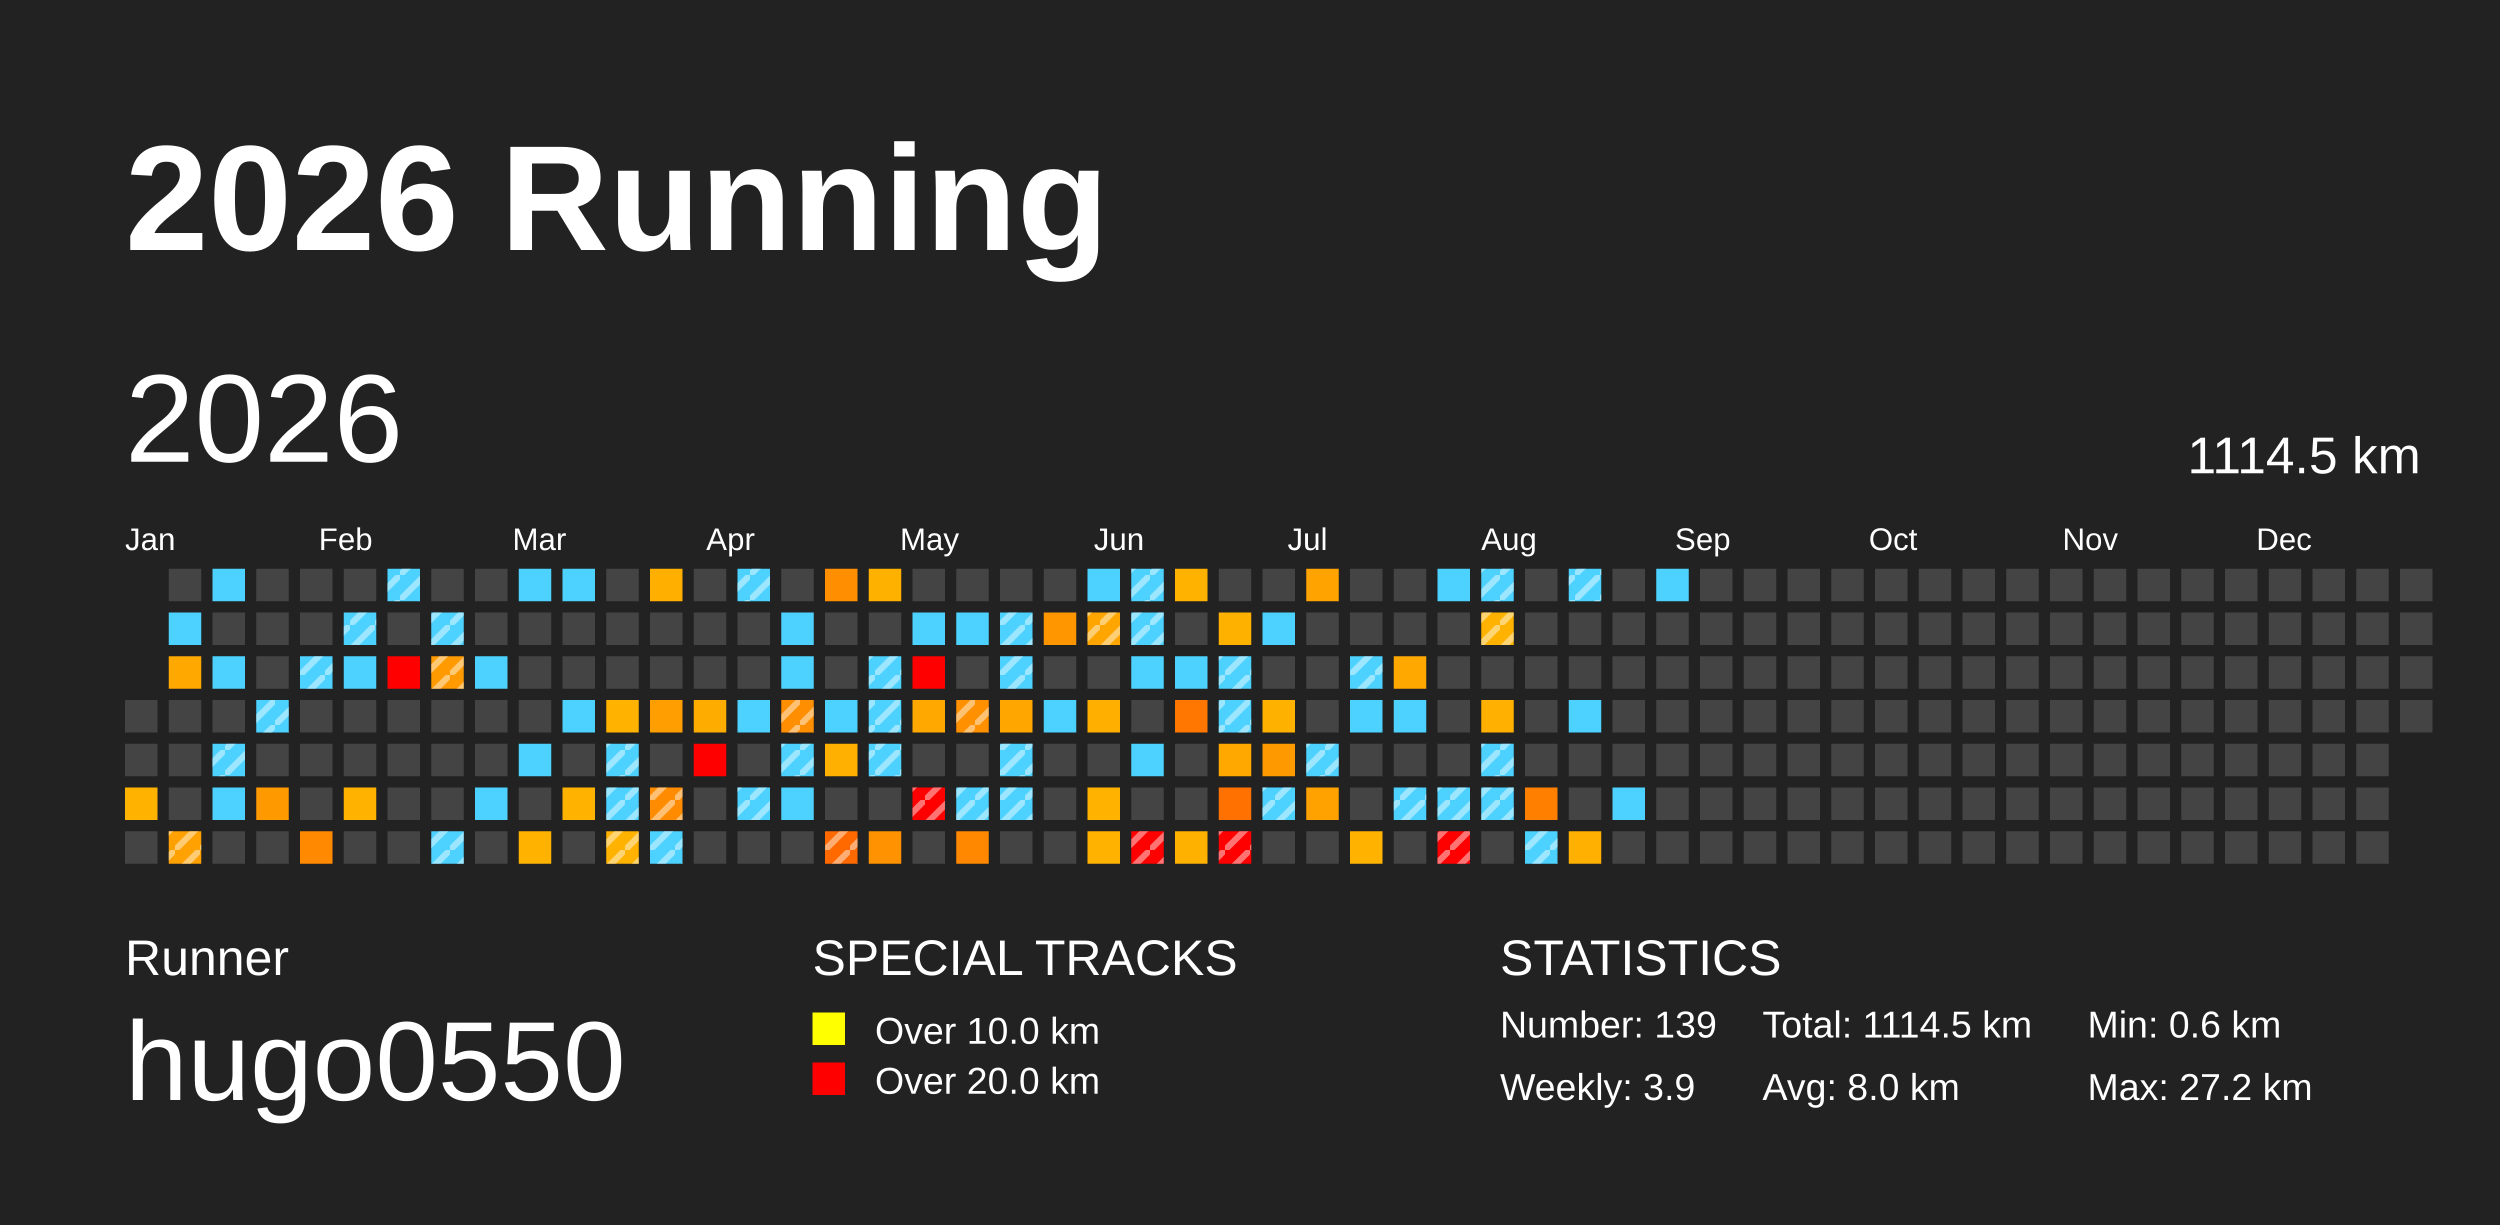
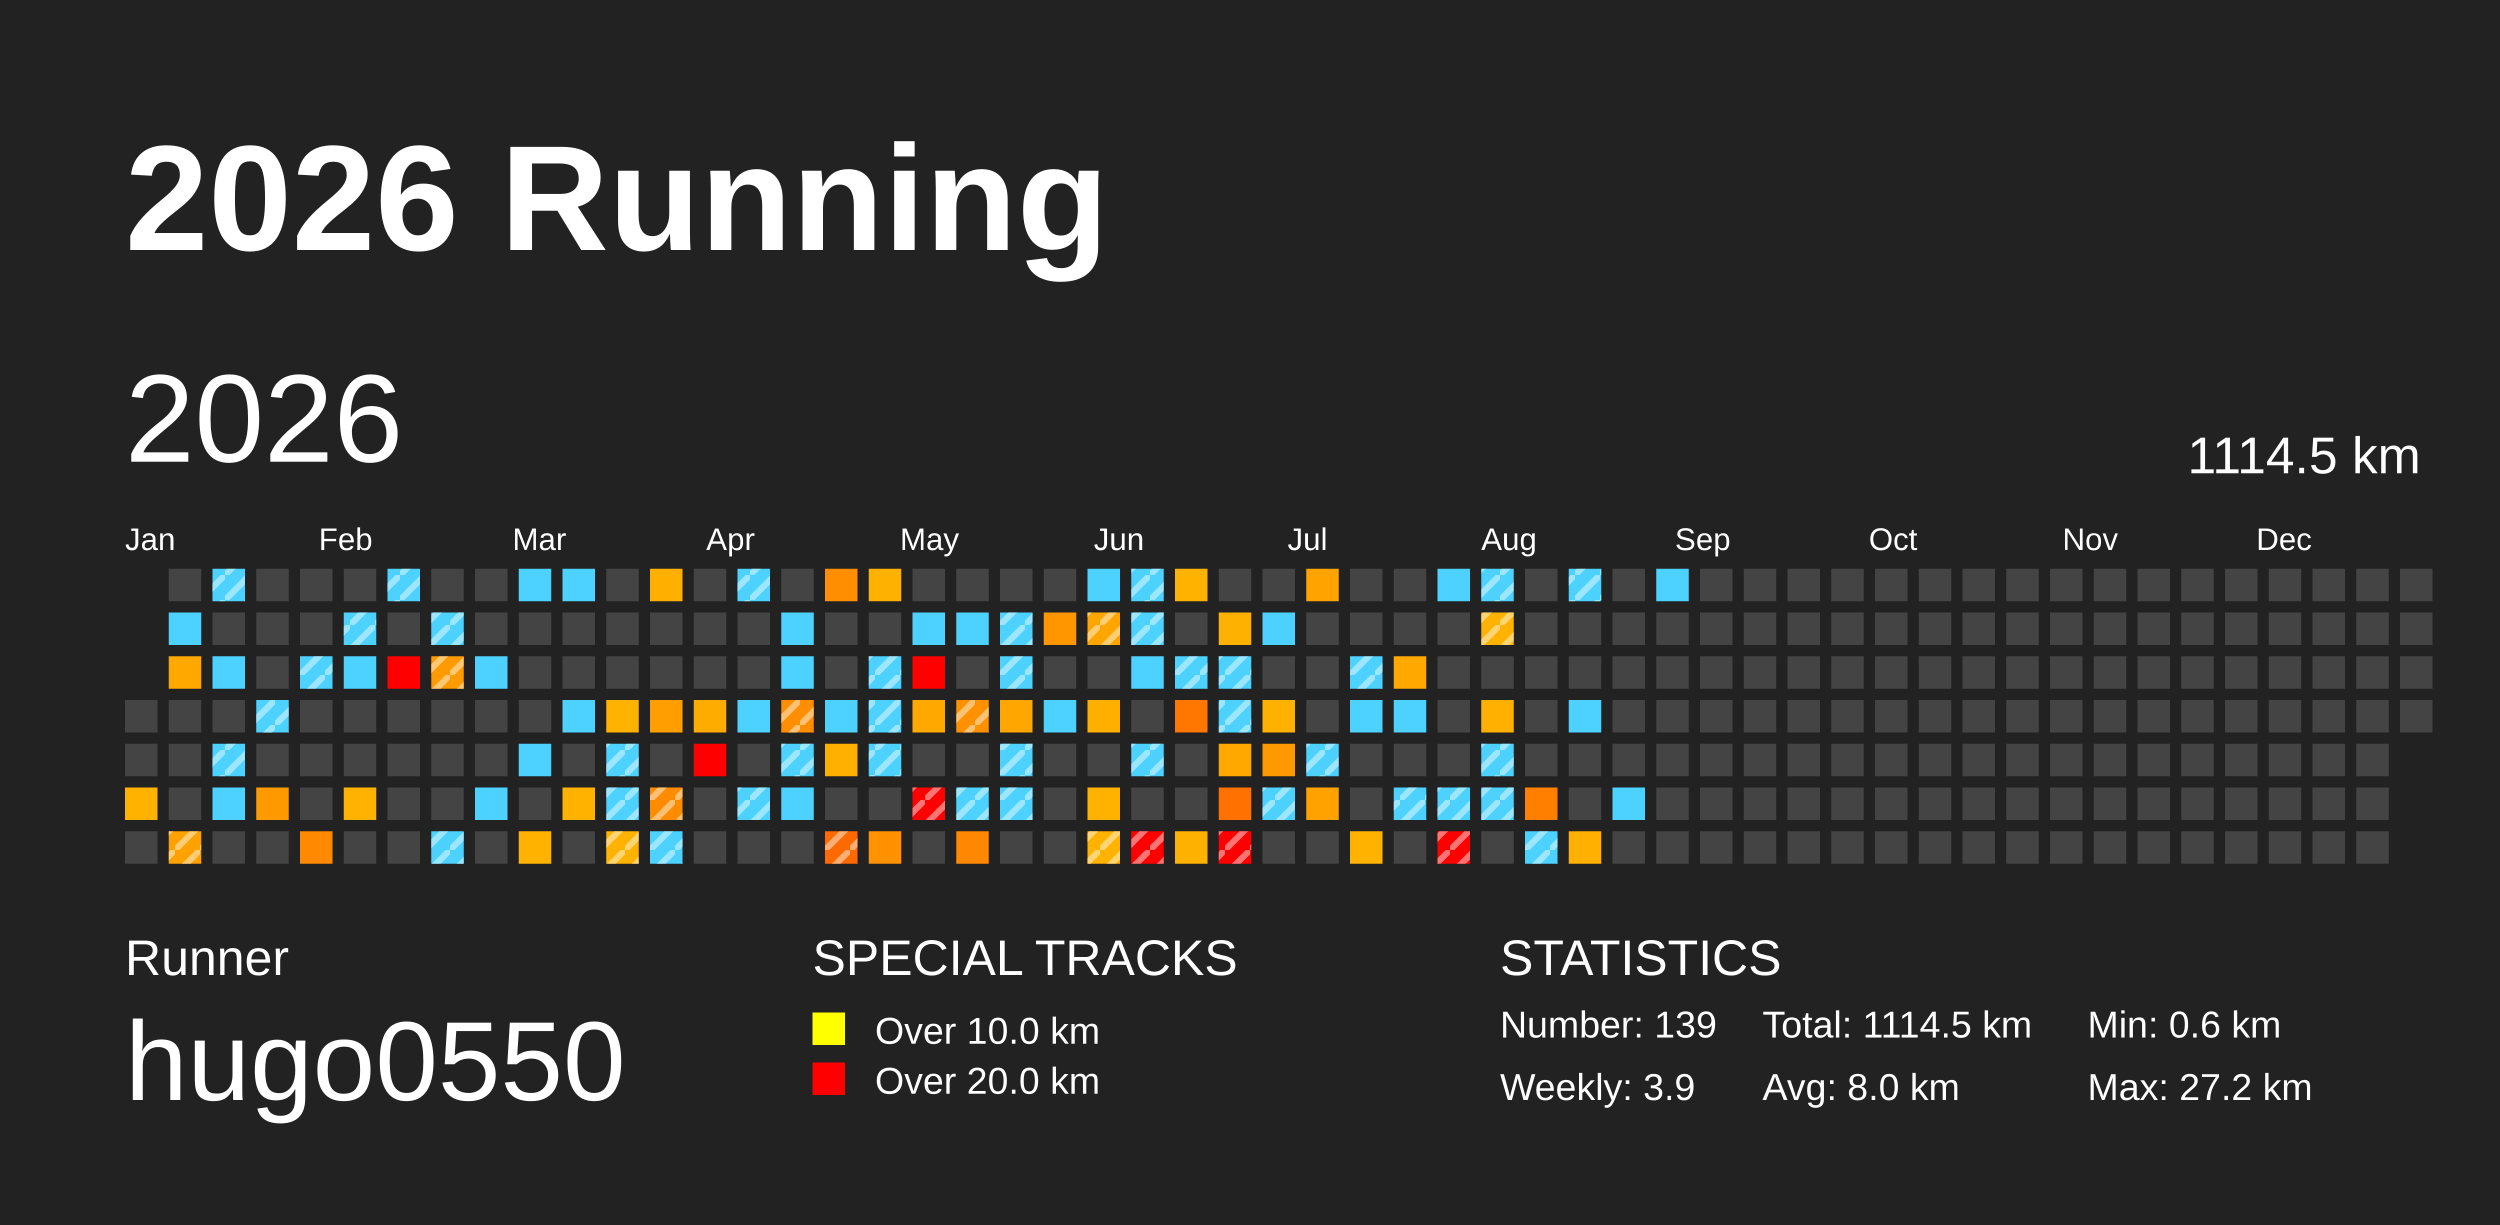
<svg xmlns="http://www.w3.org/2000/svg" baseProfile="full" height="98mm" version="1.1" viewBox="0,0,200,98" width="200mm">
  <defs>
    <pattern height="2" id="indoor-stripe" patternUnits="userSpaceOnUse" width="2">
      <line stroke="white" stroke-opacity="0.45" stroke-width="0.5" x1="0" x2="2" y1="2" y2="0" />
    </pattern>
  </defs>
  <rect fill="#222222" height="98" width="200" x="0" y="0" />
  <text fill="#FFFFFF" style="font-size:12px; font-family:Arial; font-weight:bold;" x="10" y="20">2026 Running</text>
  <text fill="#FFFFFF" style="font-size:4px; font-family:Arial" x="10" y="78">Runner</text>
  <text fill="#FFFFFF" style="font-size:9px; font-family:Arial" x="10" y="88">hugo0550</text>
  <text fill="#FFFFFF" style="font-size:4px; font-family:Arial" x="65" y="78">SPECIAL TRACKS</text>
  <rect fill="yellow" height="2.6" width="2.6" x="65" y="81" />
  <text fill="#FFFFFF" style="font-size:3px; font-family:Arial" x="70" y="83.5">Over 10.0 km</text>
  <rect fill="red" height="2.6" width="2.6" x="65" y="85" />
  <text fill="#FFFFFF" style="font-size:3px; font-family:Arial" x="70" y="87.5">Over 20.0 km</text>
  <text fill="#FFFFFF" style="font-size:4px; font-family:Arial" x="120" y="78">STATISTICS</text>
  <text fill="#FFFFFF" style="font-size:3px; font-family:Arial" x="120" y="83">Number: 139</text>
  <text fill="#FFFFFF" style="font-size:3px; font-family:Arial" x="120" y="88">Weekly: 3.9</text>
  <text fill="#FFFFFF" style="font-size:3px; font-family:Arial" x="141" y="83">Total: 1114.5 km</text>
  <text fill="#FFFFFF" style="font-size:3px; font-family:Arial" x="141" y="88">Avg: 8.0 km</text>
  <text fill="#FFFFFF" style="font-size:3px; font-family:Arial" x="167" y="83">Min: 0.6 km</text>
  <text fill="#FFFFFF" style="font-size:3px; font-family:Arial" x="167" y="88">Max: 27.2 km</text>
  <text dominant-baseline="hanging" fill="#FFFFFF" style="font-size:10.0px; font-family:Arial;" x="10" y="30">2026</text>
  <text dominant-baseline="hanging" fill="#FFFFFF" style="font-size:4.125px; font-family:Arial;" x="175" y="35">1114.5 km</text>
  <text fill="#FFFFFF" style="font-size:2.5px; font-family:Arial" x="10.0" y="44">Jan</text>
  <text fill="#FFFFFF" style="font-size:2.5px; font-family:Arial" x="25.5" y="44">Feb</text>
  <text fill="#FFFFFF" style="font-size:2.5px; font-family:Arial" x="41.0" y="44">Mar</text>
  <text fill="#FFFFFF" style="font-size:2.5px; font-family:Arial" x="56.5" y="44">Apr</text>
  <text fill="#FFFFFF" style="font-size:2.5px; font-family:Arial" x="72.0" y="44">May</text>
  <text fill="#FFFFFF" style="font-size:2.5px; font-family:Arial" x="87.5" y="44">Jun</text>
  <text fill="#FFFFFF" style="font-size:2.5px; font-family:Arial" x="103.0" y="44">Jul</text>
  <text fill="#FFFFFF" style="font-size:2.5px; font-family:Arial" x="118.5" y="44">Aug</text>
  <text fill="#FFFFFF" style="font-size:2.5px; font-family:Arial" x="134.0" y="44">Sep</text>
  <text fill="#FFFFFF" style="font-size:2.5px; font-family:Arial" x="149.5" y="44">Oct</text>
  <text fill="#FFFFFF" style="font-size:2.5px; font-family:Arial" x="165.0" y="44">Nov</text>
  <text fill="#FFFFFF" style="font-size:2.5px; font-family:Arial" x="180.5" y="44">Dec</text>
  <rect fill="#444444" height="2.6" width="2.6" x="10.0" y="56.0" />
  <rect fill="#444444" height="2.6" width="2.6" x="10.0" y="59.5" />
  <rect fill="#ffb300" height="2.6" width="2.6" x="10.0" y="63.0" />
  <rect fill="#444444" height="2.6" width="2.6" x="10.0" y="66.5" />
  <rect fill="#444444" height="2.6" width="2.6" x="13.5" y="45.5" />
  <rect fill="#4dd2ff" height="2.6" width="2.6" x="13.5" y="49.0" />
  <rect fill="#ffa800" height="2.6" width="2.6" x="13.5" y="52.5" />
  <rect fill="#444444" height="2.6" width="2.6" x="13.5" y="56.0" />
  <rect fill="#444444" height="2.6" width="2.6" x="13.5" y="59.5" />
  <rect fill="#444444" height="2.6" width="2.6" x="13.5" y="63.0" />
  <rect fill="#ffa100" height="2.6" width="2.6" x="13.5" y="66.5" />
  <rect fill="url(#indoor-stripe)" height="2.6" style="pointer-events: none;" width="2.6" x="13.5" y="66.5" />
  <rect fill="#4dd2ff" height="2.6" width="2.6" x="17.0" y="45.5" />
+   <rect fill="url(#indoor-stripe)" height="2.6" style="pointer-events: none;" width="2.6" x="17.0" y="45.5" />
  <rect fill="#444444" height="2.6" width="2.6" x="17.0" y="49.0" />
  <rect fill="#4dd2ff" height="2.6" width="2.6" x="17.0" y="52.5" />
  <rect fill="#444444" height="2.6" width="2.6" x="17.0" y="56.0" />
  <rect fill="#4dd2ff" height="2.6" width="2.6" x="17.0" y="59.5" />
  <rect fill="url(#indoor-stripe)" height="2.6" style="pointer-events: none;" width="2.6" x="17.0" y="59.5" />
  <rect fill="#4dd2ff" height="2.6" width="2.6" x="17.0" y="63.0" />
  <rect fill="#444444" height="2.6" width="2.6" x="17.0" y="66.5" />
  <rect fill="#444444" height="2.6" width="2.6" x="20.5" y="45.5" />
  <rect fill="#444444" height="2.6" width="2.6" x="20.5" y="49.0" />
  <rect fill="#444444" height="2.6" width="2.6" x="20.5" y="52.5" />
  <rect fill="#4dd2ff" height="2.6" width="2.6" x="20.5" y="56.0" />
  <rect fill="url(#indoor-stripe)" height="2.6" style="pointer-events: none;" width="2.6" x="20.5" y="56.0" />
  <rect fill="#444444" height="2.6" width="2.6" x="20.5" y="59.5" />
  <rect fill="#ff9900" height="2.6" width="2.6" x="20.5" y="63.0" />
  <rect fill="#444444" height="2.6" width="2.6" x="20.5" y="66.5" />
  <rect fill="#444444" height="2.6" width="2.6" x="24.0" y="45.5" />
  <rect fill="#444444" height="2.6" width="2.6" x="24.0" y="49.0" />
  <rect fill="#4dd2ff" height="2.6" width="2.6" x="24.0" y="52.5" />
  <rect fill="url(#indoor-stripe)" height="2.6" style="pointer-events: none;" width="2.6" x="24.0" y="52.5" />
  <rect fill="#444444" height="2.6" width="2.6" x="24.0" y="56.0" />
  <rect fill="#444444" height="2.6" width="2.6" x="24.0" y="59.5" />
  <rect fill="#444444" height="2.6" width="2.6" x="24.0" y="63.0" />
  <rect fill="#ff8900" height="2.6" width="2.6" x="24.0" y="66.5" />
  <rect fill="#444444" height="2.6" width="2.6" x="27.5" y="45.5" />
  <rect fill="#4dd2ff" height="2.6" width="2.6" x="27.5" y="49.0" />
  <rect fill="url(#indoor-stripe)" height="2.6" style="pointer-events: none;" width="2.6" x="27.5" y="49.0" />
  <rect fill="#4dd2ff" height="2.6" width="2.6" x="27.5" y="52.5" />
  <rect fill="#444444" height="2.6" width="2.6" x="27.5" y="56.0" />
  <rect fill="#444444" height="2.6" width="2.6" x="27.5" y="59.5" />
  <rect fill="#ffb300" height="2.6" width="2.6" x="27.5" y="63.0" />
  <rect fill="#444444" height="2.6" width="2.6" x="27.5" y="66.5" />
  <rect fill="#4dd2ff" height="2.6" width="2.6" x="31.0" y="45.5" />
  <rect fill="url(#indoor-stripe)" height="2.6" style="pointer-events: none;" width="2.6" x="31.0" y="45.5" />
  <rect fill="#444444" height="2.6" width="2.6" x="31.0" y="49.0" />
  <rect fill="red" height="2.6" width="2.6" x="31.0" y="52.5" />
  <rect fill="#444444" height="2.6" width="2.6" x="31.0" y="56.0" />
  <rect fill="#444444" height="2.6" width="2.6" x="31.0" y="59.5" />
  <rect fill="#444444" height="2.6" width="2.6" x="31.0" y="63.0" />
  <rect fill="#444444" height="2.6" width="2.6" x="31.0" y="66.5" />
  <rect fill="#444444" height="2.6" width="2.6" x="34.5" y="45.5" />
  <rect fill="#4dd2ff" height="2.6" width="2.6" x="34.5" y="49.0" />
  <rect fill="url(#indoor-stripe)" height="2.6" style="pointer-events: none;" width="2.6" x="34.5" y="49.0" />
  <rect fill="#ff9a00" height="2.6" width="2.6" x="34.5" y="52.5" />
  <rect fill="url(#indoor-stripe)" height="2.6" style="pointer-events: none;" width="2.6" x="34.5" y="52.5" />
  <rect fill="#444444" height="2.6" width="2.6" x="34.5" y="56.0" />
  <rect fill="#444444" height="2.6" width="2.6" x="34.5" y="59.5" />
  <rect fill="#444444" height="2.6" width="2.6" x="34.5" y="63.0" />
  <rect fill="#4dd2ff" height="2.6" width="2.6" x="34.5" y="66.5" />
  <rect fill="url(#indoor-stripe)" height="2.6" style="pointer-events: none;" width="2.6" x="34.5" y="66.5" />
  <rect fill="#444444" height="2.6" width="2.6" x="38.0" y="45.5" />
  <rect fill="#444444" height="2.6" width="2.6" x="38.0" y="49.0" />
  <rect fill="#4dd2ff" height="2.6" width="2.6" x="38.0" y="52.5" />
  <rect fill="#444444" height="2.6" width="2.6" x="38.0" y="56.0" />
  <rect fill="#444444" height="2.6" width="2.6" x="38.0" y="59.5" />
  <rect fill="#4dd2ff" height="2.6" width="2.6" x="38.0" y="63.0" />
  <rect fill="#444444" height="2.6" width="2.6" x="38.0" y="66.5" />
  <rect fill="#4dd2ff" height="2.6" width="2.6" x="41.5" y="45.5" />
  <rect fill="#444444" height="2.6" width="2.6" x="41.5" y="49.0" />
  <rect fill="#444444" height="2.6" width="2.6" x="41.5" y="52.5" />
  <rect fill="#444444" height="2.6" width="2.6" x="41.5" y="56.0" />
  <rect fill="#4dd2ff" height="2.6" width="2.6" x="41.5" y="59.5" />
  <rect fill="#444444" height="2.6" width="2.6" x="41.5" y="63.0" />
  <rect fill="#ffb300" height="2.6" width="2.6" x="41.5" y="66.5" />
  <rect fill="#4dd2ff" height="2.6" width="2.6" x="45.0" y="45.5" />
  <rect fill="#444444" height="2.6" width="2.6" x="45.0" y="49.0" />
  <rect fill="#444444" height="2.6" width="2.6" x="45.0" y="52.5" />
  <rect fill="#4dd2ff" height="2.6" width="2.6" x="45.0" y="56.0" />
  <rect fill="#444444" height="2.6" width="2.6" x="45.0" y="59.5" />
  <rect fill="#ffb200" height="2.6" width="2.6" x="45.0" y="63.0" />
  <rect fill="#444444" height="2.6" width="2.6" x="45.0" y="66.5" />
  <rect fill="#444444" height="2.6" width="2.6" x="48.5" y="45.5" />
  <rect fill="#444444" height="2.6" width="2.6" x="48.5" y="49.0" />
  <rect fill="#444444" height="2.6" width="2.6" x="48.5" y="52.5" />
  <rect fill="#ffb200" height="2.6" width="2.6" x="48.5" y="56.0" />
  <rect fill="#4dd2ff" height="2.6" width="2.6" x="48.5" y="59.5" />
  <rect fill="url(#indoor-stripe)" height="2.6" style="pointer-events: none;" width="2.6" x="48.5" y="59.5" />
  <rect fill="#4dd2ff" height="2.6" width="2.6" x="48.5" y="63.0" />
  <rect fill="url(#indoor-stripe)" height="2.6" style="pointer-events: none;" width="2.6" x="48.5" y="63.0" />
  <rect fill="#ffb300" height="2.6" width="2.6" x="48.5" y="66.5" />
  <rect fill="url(#indoor-stripe)" height="2.6" style="pointer-events: none;" width="2.6" x="48.5" y="66.5" />
  <rect fill="#ffaf00" height="2.6" width="2.6" x="52.0" y="45.5" />
  <rect fill="#444444" height="2.6" width="2.6" x="52.0" y="49.0" />
  <rect fill="#444444" height="2.6" width="2.6" x="52.0" y="52.5" />
  <rect fill="#ff9e00" height="2.6" width="2.6" x="52.0" y="56.0" />
  <rect fill="#444444" height="2.6" width="2.6" x="52.0" y="59.5" />
  <rect fill="#ff8c00" height="2.6" width="2.6" x="52.0" y="63.0" />
  <rect fill="url(#indoor-stripe)" height="2.6" style="pointer-events: none;" width="2.6" x="52.0" y="63.0" />
  <rect fill="#4dd2ff" height="2.6" width="2.6" x="52.0" y="66.5" />
  <rect fill="url(#indoor-stripe)" height="2.6" style="pointer-events: none;" width="2.6" x="52.0" y="66.5" />
  <rect fill="#444444" height="2.6" width="2.6" x="55.5" y="45.5" />
  <rect fill="#444444" height="2.6" width="2.6" x="55.5" y="49.0" />
  <rect fill="#444444" height="2.6" width="2.6" x="55.5" y="52.5" />
  <rect fill="#ffac00" height="2.6" width="2.6" x="55.5" y="56.0" />
  <rect fill="red" height="2.6" width="2.6" x="55.5" y="59.5" />
  <rect fill="#444444" height="2.6" width="2.6" x="55.5" y="63.0" />
  <rect fill="#444444" height="2.6" width="2.6" x="55.5" y="66.5" />
  <rect fill="#4dd2ff" height="2.6" width="2.6" x="59.0" y="45.5" />
  <rect fill="url(#indoor-stripe)" height="2.6" style="pointer-events: none;" width="2.6" x="59.0" y="45.5" />
  <rect fill="#444444" height="2.6" width="2.6" x="59.0" y="49.0" />
  <rect fill="#444444" height="2.6" width="2.6" x="59.0" y="52.5" />
  <rect fill="#4dd2ff" height="2.6" width="2.6" x="59.0" y="56.0" />
  <rect fill="#444444" height="2.6" width="2.6" x="59.0" y="59.5" />
  <rect fill="#4dd2ff" height="2.6" width="2.6" x="59.0" y="63.0" />
  <rect fill="url(#indoor-stripe)" height="2.6" style="pointer-events: none;" width="2.6" x="59.0" y="63.0" />
  <rect fill="#444444" height="2.6" width="2.6" x="59.0" y="66.5" />
  <rect fill="#444444" height="2.6" width="2.6" x="62.5" y="45.5" />
  <rect fill="#4dd2ff" height="2.6" width="2.6" x="62.5" y="49.0" />
  <rect fill="#4dd2ff" height="2.6" width="2.6" x="62.5" y="52.5" />
  <rect fill="#ff8e00" height="2.6" width="2.6" x="62.5" y="56.0" />
  <rect fill="url(#indoor-stripe)" height="2.6" style="pointer-events: none;" width="2.6" x="62.5" y="56.0" />
  <rect fill="#4dd2ff" height="2.6" width="2.6" x="62.5" y="59.5" />
  <rect fill="url(#indoor-stripe)" height="2.6" style="pointer-events: none;" width="2.6" x="62.5" y="59.5" />
  <rect fill="#4dd2ff" height="2.6" width="2.6" x="62.5" y="63.0" />
  <rect fill="#444444" height="2.6" width="2.6" x="62.5" y="66.5" />
  <rect fill="#ff8f00" height="2.6" width="2.6" x="66.0" y="45.5" />
  <rect fill="#444444" height="2.6" width="2.6" x="66.0" y="49.0" />
  <rect fill="#444444" height="2.6" width="2.6" x="66.0" y="52.5" />
  <rect fill="#4dd2ff" height="2.6" width="2.6" x="66.0" y="56.0" />
  <rect fill="#ffb000" height="2.6" width="2.6" x="66.0" y="59.5" />
  <rect fill="#444444" height="2.6" width="2.6" x="66.0" y="63.0" />
  <rect fill="#ff6900" height="2.6" width="2.6" x="66.0" y="66.5" />
  <rect fill="url(#indoor-stripe)" height="2.6" style="pointer-events: none;" width="2.6" x="66.0" y="66.5" />
  <rect fill="#ffb100" height="2.6" width="2.6" x="69.5" y="45.5" />
  <rect fill="#444444" height="2.6" width="2.6" x="69.5" y="49.0" />
  <rect fill="#4dd2ff" height="2.6" width="2.6" x="69.5" y="52.5" />
  <rect fill="url(#indoor-stripe)" height="2.6" style="pointer-events: none;" width="2.6" x="69.5" y="52.5" />
  <rect fill="#4dd2ff" height="2.6" width="2.6" x="69.5" y="56.0" />
  <rect fill="url(#indoor-stripe)" height="2.6" style="pointer-events: none;" width="2.6" x="69.5" y="56.0" />
  <rect fill="#4dd2ff" height="2.6" width="2.6" x="69.5" y="59.5" />
  <rect fill="url(#indoor-stripe)" height="2.6" style="pointer-events: none;" width="2.6" x="69.5" y="59.5" />
  <rect fill="#444444" height="2.6" width="2.6" x="69.5" y="63.0" />
  <rect fill="#ff9200" height="2.6" width="2.6" x="69.5" y="66.5" />
  <rect fill="#444444" height="2.6" width="2.6" x="73.0" y="45.5" />
  <rect fill="#4dd2ff" height="2.6" width="2.6" x="73.0" y="49.0" />
  <rect fill="red" height="2.6" width="2.6" x="73.0" y="52.5" />
  <rect fill="#ffa900" height="2.6" width="2.6" x="73.0" y="56.0" />
  <rect fill="#444444" height="2.6" width="2.6" x="73.0" y="59.5" />
  <rect fill="red" height="2.6" width="2.6" x="73.0" y="63.0" />
  <rect fill="url(#indoor-stripe)" height="2.6" style="pointer-events: none;" width="2.6" x="73.0" y="63.0" />
  <rect fill="#444444" height="2.6" width="2.6" x="73.0" y="66.5" />
  <rect fill="#444444" height="2.6" width="2.6" x="76.5" y="45.5" />
  <rect fill="#4dd2ff" height="2.6" width="2.6" x="76.5" y="49.0" />
  <rect fill="#444444" height="2.6" width="2.6" x="76.5" y="52.5" />
  <rect fill="#ff9000" height="2.6" width="2.6" x="76.5" y="56.0" />
  <rect fill="url(#indoor-stripe)" height="2.6" style="pointer-events: none;" width="2.6" x="76.5" y="56.0" />
  <rect fill="#444444" height="2.6" width="2.6" x="76.5" y="59.5" />
  <rect fill="#4dd2ff" height="2.6" width="2.6" x="76.5" y="63.0" />
  <rect fill="url(#indoor-stripe)" height="2.6" style="pointer-events: none;" width="2.6" x="76.5" y="63.0" />
  <rect fill="#ff8800" height="2.6" width="2.6" x="76.5" y="66.5" />
  <rect fill="#444444" height="2.6" width="2.6" x="80.0" y="45.5" />
  <rect fill="#4dd2ff" height="2.6" width="2.6" x="80.0" y="49.0" />
  <rect fill="url(#indoor-stripe)" height="2.6" style="pointer-events: none;" width="2.6" x="80.0" y="49.0" />
  <rect fill="#4dd2ff" height="2.6" width="2.6" x="80.0" y="52.5" />
  <rect fill="url(#indoor-stripe)" height="2.6" style="pointer-events: none;" width="2.6" x="80.0" y="52.5" />
  <rect fill="#ffa600" height="2.6" width="2.6" x="80.0" y="56.0" />
  <rect fill="#4dd2ff" height="2.6" width="2.6" x="80.0" y="59.5" />
  <rect fill="url(#indoor-stripe)" height="2.6" style="pointer-events: none;" width="2.6" x="80.0" y="59.5" />
  <rect fill="#4dd2ff" height="2.6" width="2.6" x="80.0" y="63.0" />
  <rect fill="url(#indoor-stripe)" height="2.6" style="pointer-events: none;" width="2.6" x="80.0" y="63.0" />
  <rect fill="#444444" height="2.6" width="2.6" x="80.0" y="66.5" />
  <rect fill="#444444" height="2.6" width="2.6" x="83.5" y="45.5" />
  <rect fill="#ff9600" height="2.6" width="2.6" x="83.5" y="49.0" />
  <rect fill="#444444" height="2.6" width="2.6" x="83.5" y="52.5" />
  <rect fill="#4dd2ff" height="2.6" width="2.6" x="83.5" y="56.0" />
  <rect fill="#444444" height="2.6" width="2.6" x="83.5" y="59.5" />
  <rect fill="#444444" height="2.6" width="2.6" x="83.5" y="63.0" />
  <rect fill="#444444" height="2.6" width="2.6" x="83.5" y="66.5" />
  <rect fill="#4dd2ff" height="2.6" width="2.6" x="87.0" y="45.5" />
  <rect fill="#ffa500" height="2.6" width="2.6" x="87.0" y="49.0" />
  <rect fill="url(#indoor-stripe)" height="2.6" style="pointer-events: none;" width="2.6" x="87.0" y="49.0" />
  <rect fill="#444444" height="2.6" width="2.6" x="87.0" y="52.5" />
  <rect fill="#ffaf00" height="2.6" width="2.6" x="87.0" y="56.0" />
  <rect fill="#444444" height="2.6" width="2.6" x="87.0" y="59.5" />
  <rect fill="#ffb200" height="2.6" width="2.6" x="87.0" y="63.0" />
  <rect fill="#ffb200" height="2.6" width="2.6" x="87.0" y="66.5" />
+   <rect fill="url(#indoor-stripe)" height="2.6" style="pointer-events: none;" width="2.6" x="87.0" y="66.5" />
  <rect fill="#4dd2ff" height="2.6" width="2.6" x="90.5" y="45.5" />
  <rect fill="url(#indoor-stripe)" height="2.6" style="pointer-events: none;" width="2.6" x="90.5" y="45.5" />
  <rect fill="#4dd2ff" height="2.6" width="2.6" x="90.5" y="49.0" />
  <rect fill="url(#indoor-stripe)" height="2.6" style="pointer-events: none;" width="2.6" x="90.5" y="49.0" />
  <rect fill="#4dd2ff" height="2.6" width="2.6" x="90.5" y="52.5" />
  <rect fill="#444444" height="2.6" width="2.6" x="90.5" y="56.0" />
  <rect fill="#4dd2ff" height="2.6" width="2.6" x="90.5" y="59.5" />
+   <rect fill="url(#indoor-stripe)" height="2.6" style="pointer-events: none;" width="2.6" x="90.5" y="59.5" />
  <rect fill="#444444" height="2.6" width="2.6" x="90.5" y="63.0" />
  <rect fill="red" height="2.6" width="2.6" x="90.5" y="66.5" />
  <rect fill="url(#indoor-stripe)" height="2.6" style="pointer-events: none;" width="2.6" x="90.5" y="66.5" />
  <rect fill="#ffb200" height="2.6" width="2.6" x="94.0" y="45.5" />
  <rect fill="#444444" height="2.6" width="2.6" x="94.0" y="49.0" />
  <rect fill="#4dd2ff" height="2.6" width="2.6" x="94.0" y="52.5" />
+   <rect fill="url(#indoor-stripe)" height="2.6" style="pointer-events: none;" width="2.6" x="94.0" y="52.5" />
  <rect fill="#ff7600" height="2.6" width="2.6" x="94.0" y="56.0" />
  <rect fill="#444444" height="2.6" width="2.6" x="94.0" y="59.5" />
  <rect fill="#444444" height="2.6" width="2.6" x="94.0" y="63.0" />
  <rect fill="#ffb100" height="2.6" width="2.6" x="94.0" y="66.5" />
  <rect fill="#444444" height="2.6" width="2.6" x="97.5" y="45.5" />
  <rect fill="#ffb100" height="2.6" width="2.6" x="97.5" y="49.0" />
  <rect fill="#4dd2ff" height="2.6" width="2.6" x="97.5" y="52.5" />
  <rect fill="url(#indoor-stripe)" height="2.6" style="pointer-events: none;" width="2.6" x="97.5" y="52.5" />
  <rect fill="#4dd2ff" height="2.6" width="2.6" x="97.5" y="56.0" />
  <rect fill="url(#indoor-stripe)" height="2.6" style="pointer-events: none;" width="2.6" x="97.5" y="56.0" />
  <rect fill="#ffa900" height="2.6" width="2.6" x="97.5" y="59.5" />
  <rect fill="#ff7100" height="2.6" width="2.6" x="97.5" y="63.0" />
  <rect fill="red" height="2.6" width="2.6" x="97.5" y="66.5" />
  <rect fill="url(#indoor-stripe)" height="2.6" style="pointer-events: none;" width="2.6" x="97.5" y="66.5" />
  <rect fill="#444444" height="2.6" width="2.6" x="101.0" y="45.5" />
  <rect fill="#4dd2ff" height="2.6" width="2.6" x="101.0" y="49.0" />
  <rect fill="#444444" height="2.6" width="2.6" x="101.0" y="52.5" />
  <rect fill="#ffb100" height="2.6" width="2.6" x="101.0" y="56.0" />
  <rect fill="#ff9900" height="2.6" width="2.6" x="101.0" y="59.5" />
  <rect fill="#4dd2ff" height="2.6" width="2.6" x="101.0" y="63.0" />
  <rect fill="url(#indoor-stripe)" height="2.6" style="pointer-events: none;" width="2.6" x="101.0" y="63.0" />
  <rect fill="#444444" height="2.6" width="2.6" x="101.0" y="66.5" />
  <rect fill="#ffa300" height="2.6" width="2.6" x="104.5" y="45.5" />
  <rect fill="#444444" height="2.6" width="2.6" x="104.5" y="49.0" />
  <rect fill="#444444" height="2.6" width="2.6" x="104.5" y="52.5" />
  <rect fill="#444444" height="2.6" width="2.6" x="104.5" y="56.0" />
  <rect fill="#4dd2ff" height="2.6" width="2.6" x="104.5" y="59.5" />
  <rect fill="url(#indoor-stripe)" height="2.6" style="pointer-events: none;" width="2.6" x="104.5" y="59.5" />
  <rect fill="#ffa200" height="2.6" width="2.6" x="104.5" y="63.0" />
  <rect fill="#444444" height="2.6" width="2.6" x="104.5" y="66.5" />
  <rect fill="#444444" height="2.6" width="2.6" x="108.0" y="45.5" />
  <rect fill="#444444" height="2.6" width="2.6" x="108.0" y="49.0" />
  <rect fill="#4dd2ff" height="2.6" width="2.6" x="108.0" y="52.5" />
  <rect fill="url(#indoor-stripe)" height="2.6" style="pointer-events: none;" width="2.6" x="108.0" y="52.5" />
  <rect fill="#4dd2ff" height="2.6" width="2.6" x="108.0" y="56.0" />
  <rect fill="#444444" height="2.6" width="2.6" x="108.0" y="59.5" />
  <rect fill="#444444" height="2.6" width="2.6" x="108.0" y="63.0" />
  <rect fill="#ffb300" height="2.6" width="2.6" x="108.0" y="66.5" />
  <rect fill="#444444" height="2.6" width="2.6" x="111.5" y="45.5" />
  <rect fill="#444444" height="2.6" width="2.6" x="111.5" y="49.0" />
  <rect fill="#ffa900" height="2.6" width="2.6" x="111.5" y="52.5" />
  <rect fill="#4dd2ff" height="2.6" width="2.6" x="111.5" y="56.0" />
  <rect fill="#444444" height="2.6" width="2.6" x="111.5" y="59.5" />
  <rect fill="#4dd2ff" height="2.6" width="2.6" x="111.5" y="63.0" />
  <rect fill="url(#indoor-stripe)" height="2.6" style="pointer-events: none;" width="2.6" x="111.5" y="63.0" />
  <rect fill="#444444" height="2.6" width="2.6" x="111.5" y="66.5" />
  <rect fill="#4dd2ff" height="2.6" width="2.6" x="115.0" y="45.5" />
  <rect fill="#444444" height="2.6" width="2.6" x="115.0" y="49.0" />
  <rect fill="#444444" height="2.6" width="2.6" x="115.0" y="52.5" />
  <rect fill="#444444" height="2.6" width="2.6" x="115.0" y="56.0" />
  <rect fill="#444444" height="2.6" width="2.6" x="115.0" y="59.5" />
  <rect fill="#4dd2ff" height="2.6" width="2.6" x="115.0" y="63.0" />
  <rect fill="url(#indoor-stripe)" height="2.6" style="pointer-events: none;" width="2.6" x="115.0" y="63.0" />
  <rect fill="red" height="2.6" width="2.6" x="115.0" y="66.5" />
  <rect fill="url(#indoor-stripe)" height="2.6" style="pointer-events: none;" width="2.6" x="115.0" y="66.5" />
  <rect fill="#4dd2ff" height="2.6" width="2.6" x="118.5" y="45.5" />
  <rect fill="url(#indoor-stripe)" height="2.6" style="pointer-events: none;" width="2.6" x="118.5" y="45.5" />
  <rect fill="#ffb300" height="2.6" width="2.6" x="118.5" y="49.0" />
  <rect fill="url(#indoor-stripe)" height="2.6" style="pointer-events: none;" width="2.6" x="118.5" y="49.0" />
  <rect fill="#444444" height="2.6" width="2.6" x="118.5" y="52.5" />
  <rect fill="#ffb000" height="2.6" width="2.6" x="118.5" y="56.0" />
  <rect fill="#4dd2ff" height="2.6" width="2.6" x="118.5" y="59.5" />
  <rect fill="url(#indoor-stripe)" height="2.6" style="pointer-events: none;" width="2.6" x="118.5" y="59.5" />
  <rect fill="#4dd2ff" height="2.6" width="2.6" x="118.5" y="63.0" />
  <rect fill="url(#indoor-stripe)" height="2.6" style="pointer-events: none;" width="2.6" x="118.5" y="63.0" />
  <rect fill="#444444" height="2.6" width="2.6" x="118.5" y="66.5" />
  <rect fill="#444444" height="2.6" width="2.6" x="122.0" y="45.5" />
  <rect fill="#444444" height="2.6" width="2.6" x="122.0" y="49.0" />
  <rect fill="#444444" height="2.6" width="2.6" x="122.0" y="52.5" />
  <rect fill="#444444" height="2.6" width="2.6" x="122.0" y="56.0" />
  <rect fill="#444444" height="2.6" width="2.6" x="122.0" y="59.5" />
  <rect fill="#ff8000" height="2.6" width="2.6" x="122.0" y="63.0" />
  <rect fill="#4dd2ff" height="2.6" width="2.6" x="122.0" y="66.5" />
  <rect fill="url(#indoor-stripe)" height="2.6" style="pointer-events: none;" width="2.6" x="122.0" y="66.5" />
  <rect fill="#4dd2ff" height="2.6" width="2.6" x="125.5" y="45.5" />
  <rect fill="url(#indoor-stripe)" height="2.6" style="pointer-events: none;" width="2.6" x="125.5" y="45.5" />
  <rect fill="#444444" height="2.6" width="2.6" x="125.5" y="49.0" />
  <rect fill="#444444" height="2.6" width="2.6" x="125.5" y="52.5" />
  <rect fill="#4dd2ff" height="2.6" width="2.6" x="125.5" y="56.0" />
  <rect fill="#444444" height="2.6" width="2.6" x="125.5" y="59.5" />
  <rect fill="#444444" height="2.6" width="2.6" x="125.5" y="63.0" />
  <rect fill="#ffb000" height="2.6" width="2.6" x="125.5" y="66.5" />
  <rect fill="#444444" height="2.6" width="2.6" x="129.0" y="45.5" />
  <rect fill="#444444" height="2.6" width="2.6" x="129.0" y="49.0" />
  <rect fill="#444444" height="2.6" width="2.6" x="129.0" y="52.5" />
  <rect fill="#444444" height="2.6" width="2.6" x="129.0" y="56.0" />
  <rect fill="#444444" height="2.6" width="2.6" x="129.0" y="59.5" />
  <rect fill="#4dd2ff" height="2.6" width="2.6" x="129.0" y="63.0" />
  <rect fill="#444444" height="2.6" width="2.6" x="129.0" y="66.5" />
  <rect fill="#4dd2ff" height="2.6" width="2.6" x="132.5" y="45.5" />
  <rect fill="#444444" height="2.6" width="2.6" x="132.5" y="49.0" />
  <rect fill="#444444" height="2.6" width="2.6" x="132.5" y="52.5" />
  <rect fill="#444444" height="2.6" width="2.6" x="132.5" y="56.0" />
  <rect fill="#444444" height="2.6" width="2.6" x="132.5" y="59.5" />
  <rect fill="#444444" height="2.6" width="2.6" x="132.5" y="63.0" />
  <rect fill="#444444" height="2.6" width="2.6" x="132.5" y="66.5" />
  <rect fill="#444444" height="2.6" width="2.6" x="136.0" y="45.5" />
  <rect fill="#444444" height="2.6" width="2.6" x="136.0" y="49.0" />
  <rect fill="#444444" height="2.6" width="2.6" x="136.0" y="52.5" />
  <rect fill="#444444" height="2.6" width="2.6" x="136.0" y="56.0" />
  <rect fill="#444444" height="2.6" width="2.6" x="136.0" y="59.5" />
  <rect fill="#444444" height="2.6" width="2.6" x="136.0" y="63.0" />
  <rect fill="#444444" height="2.6" width="2.6" x="136.0" y="66.5" />
  <rect fill="#444444" height="2.6" width="2.6" x="139.5" y="45.5" />
  <rect fill="#444444" height="2.6" width="2.6" x="139.5" y="49.0" />
  <rect fill="#444444" height="2.6" width="2.6" x="139.5" y="52.5" />
  <rect fill="#444444" height="2.6" width="2.6" x="139.5" y="56.0" />
  <rect fill="#444444" height="2.6" width="2.6" x="139.5" y="59.5" />
  <rect fill="#444444" height="2.6" width="2.6" x="139.5" y="63.0" />
  <rect fill="#444444" height="2.6" width="2.6" x="139.5" y="66.5" />
  <rect fill="#444444" height="2.6" width="2.6" x="143.0" y="45.5" />
  <rect fill="#444444" height="2.6" width="2.6" x="143.0" y="49.0" />
  <rect fill="#444444" height="2.6" width="2.6" x="143.0" y="52.5" />
  <rect fill="#444444" height="2.6" width="2.6" x="143.0" y="56.0" />
  <rect fill="#444444" height="2.6" width="2.6" x="143.0" y="59.5" />
  <rect fill="#444444" height="2.6" width="2.6" x="143.0" y="63.0" />
  <rect fill="#444444" height="2.6" width="2.6" x="143.0" y="66.5" />
  <rect fill="#444444" height="2.6" width="2.6" x="146.5" y="45.5" />
  <rect fill="#444444" height="2.6" width="2.6" x="146.5" y="49.0" />
  <rect fill="#444444" height="2.6" width="2.6" x="146.5" y="52.5" />
  <rect fill="#444444" height="2.6" width="2.6" x="146.5" y="56.0" />
  <rect fill="#444444" height="2.6" width="2.6" x="146.5" y="59.5" />
  <rect fill="#444444" height="2.6" width="2.6" x="146.5" y="63.0" />
  <rect fill="#444444" height="2.6" width="2.6" x="146.5" y="66.5" />
  <rect fill="#444444" height="2.6" width="2.6" x="150.0" y="45.5" />
  <rect fill="#444444" height="2.6" width="2.6" x="150.0" y="49.0" />
  <rect fill="#444444" height="2.6" width="2.6" x="150.0" y="52.5" />
  <rect fill="#444444" height="2.6" width="2.6" x="150.0" y="56.0" />
  <rect fill="#444444" height="2.6" width="2.6" x="150.0" y="59.5" />
  <rect fill="#444444" height="2.6" width="2.6" x="150.0" y="63.0" />
  <rect fill="#444444" height="2.6" width="2.6" x="150.0" y="66.5" />
  <rect fill="#444444" height="2.6" width="2.6" x="153.5" y="45.5" />
  <rect fill="#444444" height="2.6" width="2.6" x="153.5" y="49.0" />
  <rect fill="#444444" height="2.6" width="2.6" x="153.5" y="52.5" />
  <rect fill="#444444" height="2.6" width="2.6" x="153.5" y="56.0" />
  <rect fill="#444444" height="2.6" width="2.6" x="153.5" y="59.5" />
  <rect fill="#444444" height="2.6" width="2.6" x="153.5" y="63.0" />
  <rect fill="#444444" height="2.6" width="2.6" x="153.5" y="66.5" />
  <rect fill="#444444" height="2.6" width="2.6" x="157.0" y="45.5" />
  <rect fill="#444444" height="2.6" width="2.6" x="157.0" y="49.0" />
  <rect fill="#444444" height="2.6" width="2.6" x="157.0" y="52.5" />
  <rect fill="#444444" height="2.6" width="2.6" x="157.0" y="56.0" />
  <rect fill="#444444" height="2.6" width="2.6" x="157.0" y="59.5" />
  <rect fill="#444444" height="2.6" width="2.6" x="157.0" y="63.0" />
  <rect fill="#444444" height="2.6" width="2.6" x="157.0" y="66.5" />
  <rect fill="#444444" height="2.6" width="2.6" x="160.5" y="45.5" />
  <rect fill="#444444" height="2.6" width="2.6" x="160.5" y="49.0" />
  <rect fill="#444444" height="2.6" width="2.6" x="160.5" y="52.5" />
  <rect fill="#444444" height="2.6" width="2.6" x="160.5" y="56.0" />
  <rect fill="#444444" height="2.6" width="2.6" x="160.5" y="59.5" />
  <rect fill="#444444" height="2.6" width="2.6" x="160.5" y="63.0" />
  <rect fill="#444444" height="2.6" width="2.6" x="160.5" y="66.5" />
  <rect fill="#444444" height="2.6" width="2.6" x="164.0" y="45.5" />
  <rect fill="#444444" height="2.6" width="2.6" x="164.0" y="49.0" />
  <rect fill="#444444" height="2.6" width="2.6" x="164.0" y="52.5" />
  <rect fill="#444444" height="2.6" width="2.6" x="164.0" y="56.0" />
  <rect fill="#444444" height="2.6" width="2.6" x="164.0" y="59.5" />
  <rect fill="#444444" height="2.6" width="2.6" x="164.0" y="63.0" />
  <rect fill="#444444" height="2.6" width="2.6" x="164.0" y="66.5" />
  <rect fill="#444444" height="2.6" width="2.6" x="167.5" y="45.5" />
  <rect fill="#444444" height="2.6" width="2.6" x="167.5" y="49.0" />
  <rect fill="#444444" height="2.6" width="2.6" x="167.5" y="52.5" />
  <rect fill="#444444" height="2.6" width="2.6" x="167.5" y="56.0" />
  <rect fill="#444444" height="2.6" width="2.6" x="167.5" y="59.5" />
  <rect fill="#444444" height="2.6" width="2.6" x="167.5" y="63.0" />
  <rect fill="#444444" height="2.6" width="2.6" x="167.5" y="66.5" />
  <rect fill="#444444" height="2.6" width="2.6" x="171.0" y="45.5" />
  <rect fill="#444444" height="2.6" width="2.6" x="171.0" y="49.0" />
  <rect fill="#444444" height="2.6" width="2.6" x="171.0" y="52.5" />
  <rect fill="#444444" height="2.6" width="2.6" x="171.0" y="56.0" />
  <rect fill="#444444" height="2.6" width="2.6" x="171.0" y="59.5" />
  <rect fill="#444444" height="2.6" width="2.6" x="171.0" y="63.0" />
  <rect fill="#444444" height="2.6" width="2.6" x="171.0" y="66.5" />
  <rect fill="#444444" height="2.6" width="2.6" x="174.5" y="45.5" />
  <rect fill="#444444" height="2.6" width="2.6" x="174.5" y="49.0" />
  <rect fill="#444444" height="2.6" width="2.6" x="174.5" y="52.5" />
  <rect fill="#444444" height="2.6" width="2.6" x="174.5" y="56.0" />
  <rect fill="#444444" height="2.6" width="2.6" x="174.5" y="59.5" />
  <rect fill="#444444" height="2.6" width="2.6" x="174.5" y="63.0" />
  <rect fill="#444444" height="2.6" width="2.6" x="174.5" y="66.5" />
  <rect fill="#444444" height="2.6" width="2.6" x="178.0" y="45.5" />
  <rect fill="#444444" height="2.6" width="2.6" x="178.0" y="49.0" />
  <rect fill="#444444" height="2.6" width="2.6" x="178.0" y="52.5" />
  <rect fill="#444444" height="2.6" width="2.6" x="178.0" y="56.0" />
  <rect fill="#444444" height="2.6" width="2.6" x="178.0" y="59.5" />
  <rect fill="#444444" height="2.6" width="2.6" x="178.0" y="63.0" />
  <rect fill="#444444" height="2.6" width="2.6" x="178.0" y="66.5" />
  <rect fill="#444444" height="2.6" width="2.6" x="181.5" y="45.5" />
  <rect fill="#444444" height="2.6" width="2.6" x="181.5" y="49.0" />
  <rect fill="#444444" height="2.6" width="2.6" x="181.5" y="52.5" />
  <rect fill="#444444" height="2.6" width="2.6" x="181.5" y="56.0" />
  <rect fill="#444444" height="2.6" width="2.6" x="181.5" y="59.5" />
  <rect fill="#444444" height="2.6" width="2.6" x="181.5" y="63.0" />
  <rect fill="#444444" height="2.6" width="2.6" x="181.5" y="66.5" />
  <rect fill="#444444" height="2.6" width="2.6" x="185.0" y="45.5" />
  <rect fill="#444444" height="2.6" width="2.6" x="185.0" y="49.0" />
  <rect fill="#444444" height="2.6" width="2.6" x="185.0" y="52.5" />
  <rect fill="#444444" height="2.6" width="2.6" x="185.0" y="56.0" />
  <rect fill="#444444" height="2.6" width="2.6" x="185.0" y="59.5" />
  <rect fill="#444444" height="2.6" width="2.6" x="185.0" y="63.0" />
  <rect fill="#444444" height="2.6" width="2.6" x="185.0" y="66.5" />
  <rect fill="#444444" height="2.6" width="2.6" x="188.5" y="45.5" />
  <rect fill="#444444" height="2.6" width="2.6" x="188.5" y="49.0" />
  <rect fill="#444444" height="2.6" width="2.6" x="188.5" y="52.5" />
  <rect fill="#444444" height="2.6" width="2.6" x="188.5" y="56.0" />
  <rect fill="#444444" height="2.6" width="2.6" x="188.5" y="59.5" />
  <rect fill="#444444" height="2.6" width="2.6" x="188.5" y="63.0" />
  <rect fill="#444444" height="2.6" width="2.6" x="188.5" y="66.5" />
  <rect fill="#444444" height="2.6" width="2.6" x="192.0" y="45.5" />
  <rect fill="#444444" height="2.6" width="2.6" x="192.0" y="49.0" />
  <rect fill="#444444" height="2.6" width="2.6" x="192.0" y="52.5" />
  <rect fill="#444444" height="2.6" width="2.6" x="192.0" y="56.0" />
</svg>
